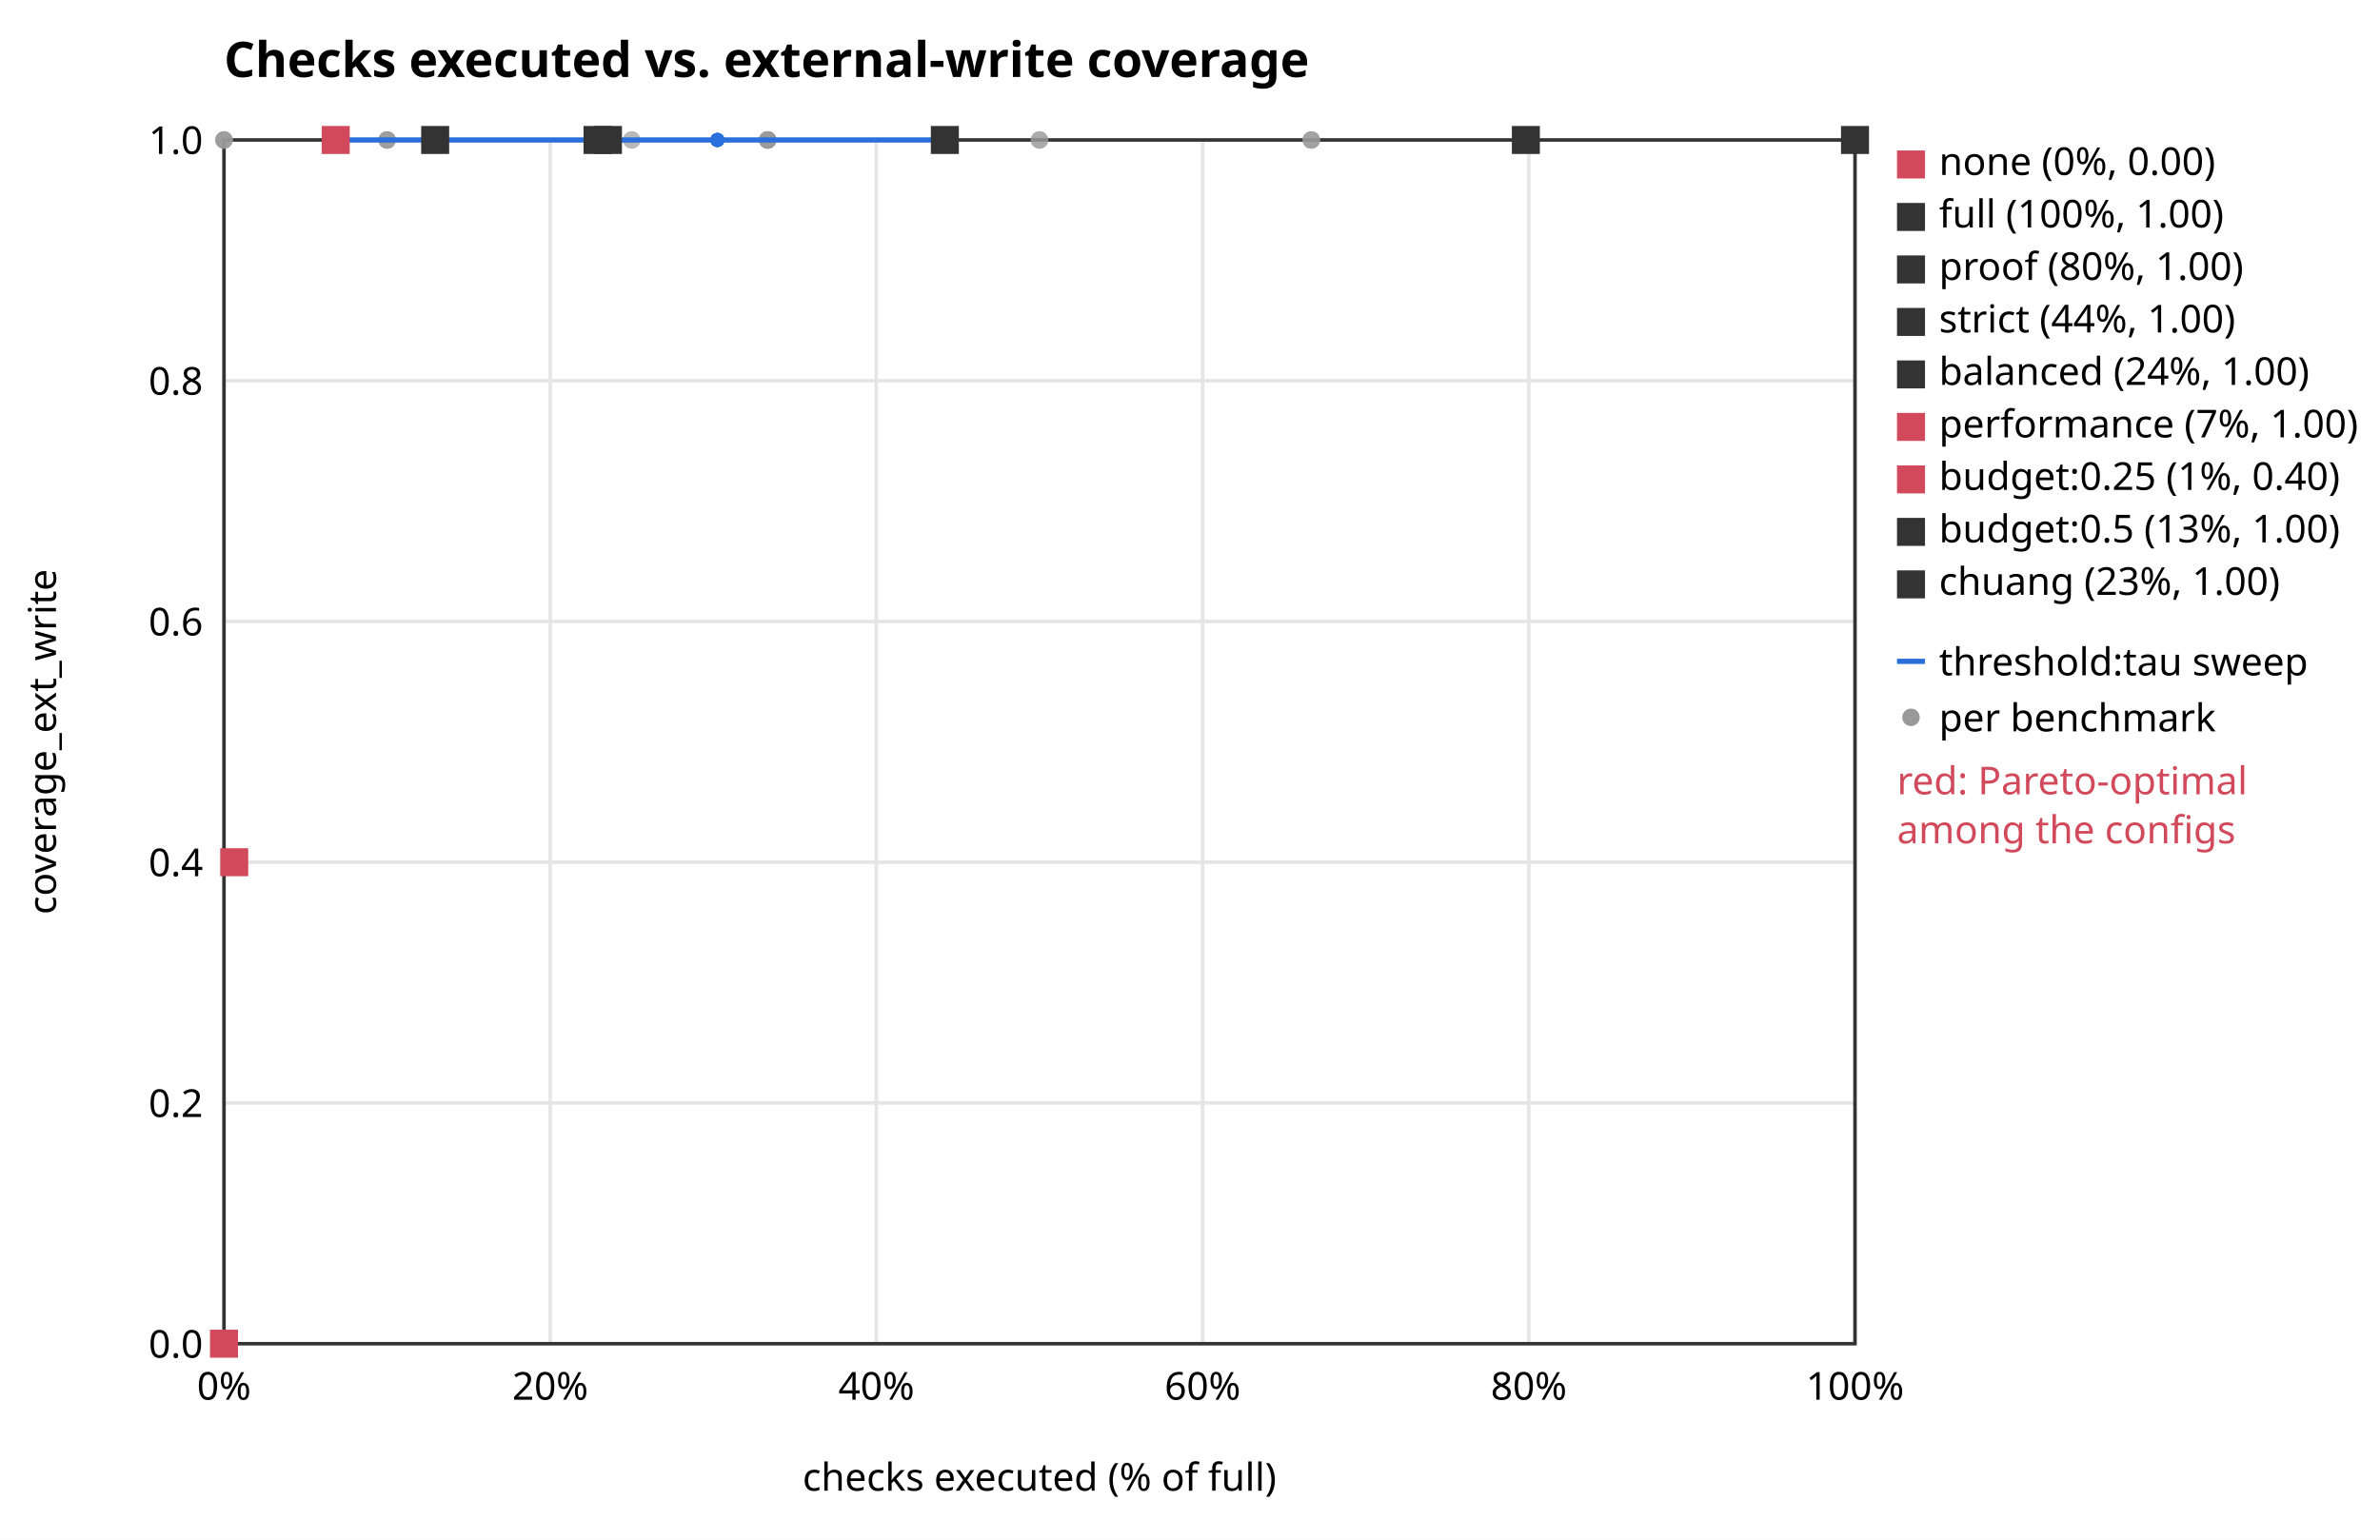
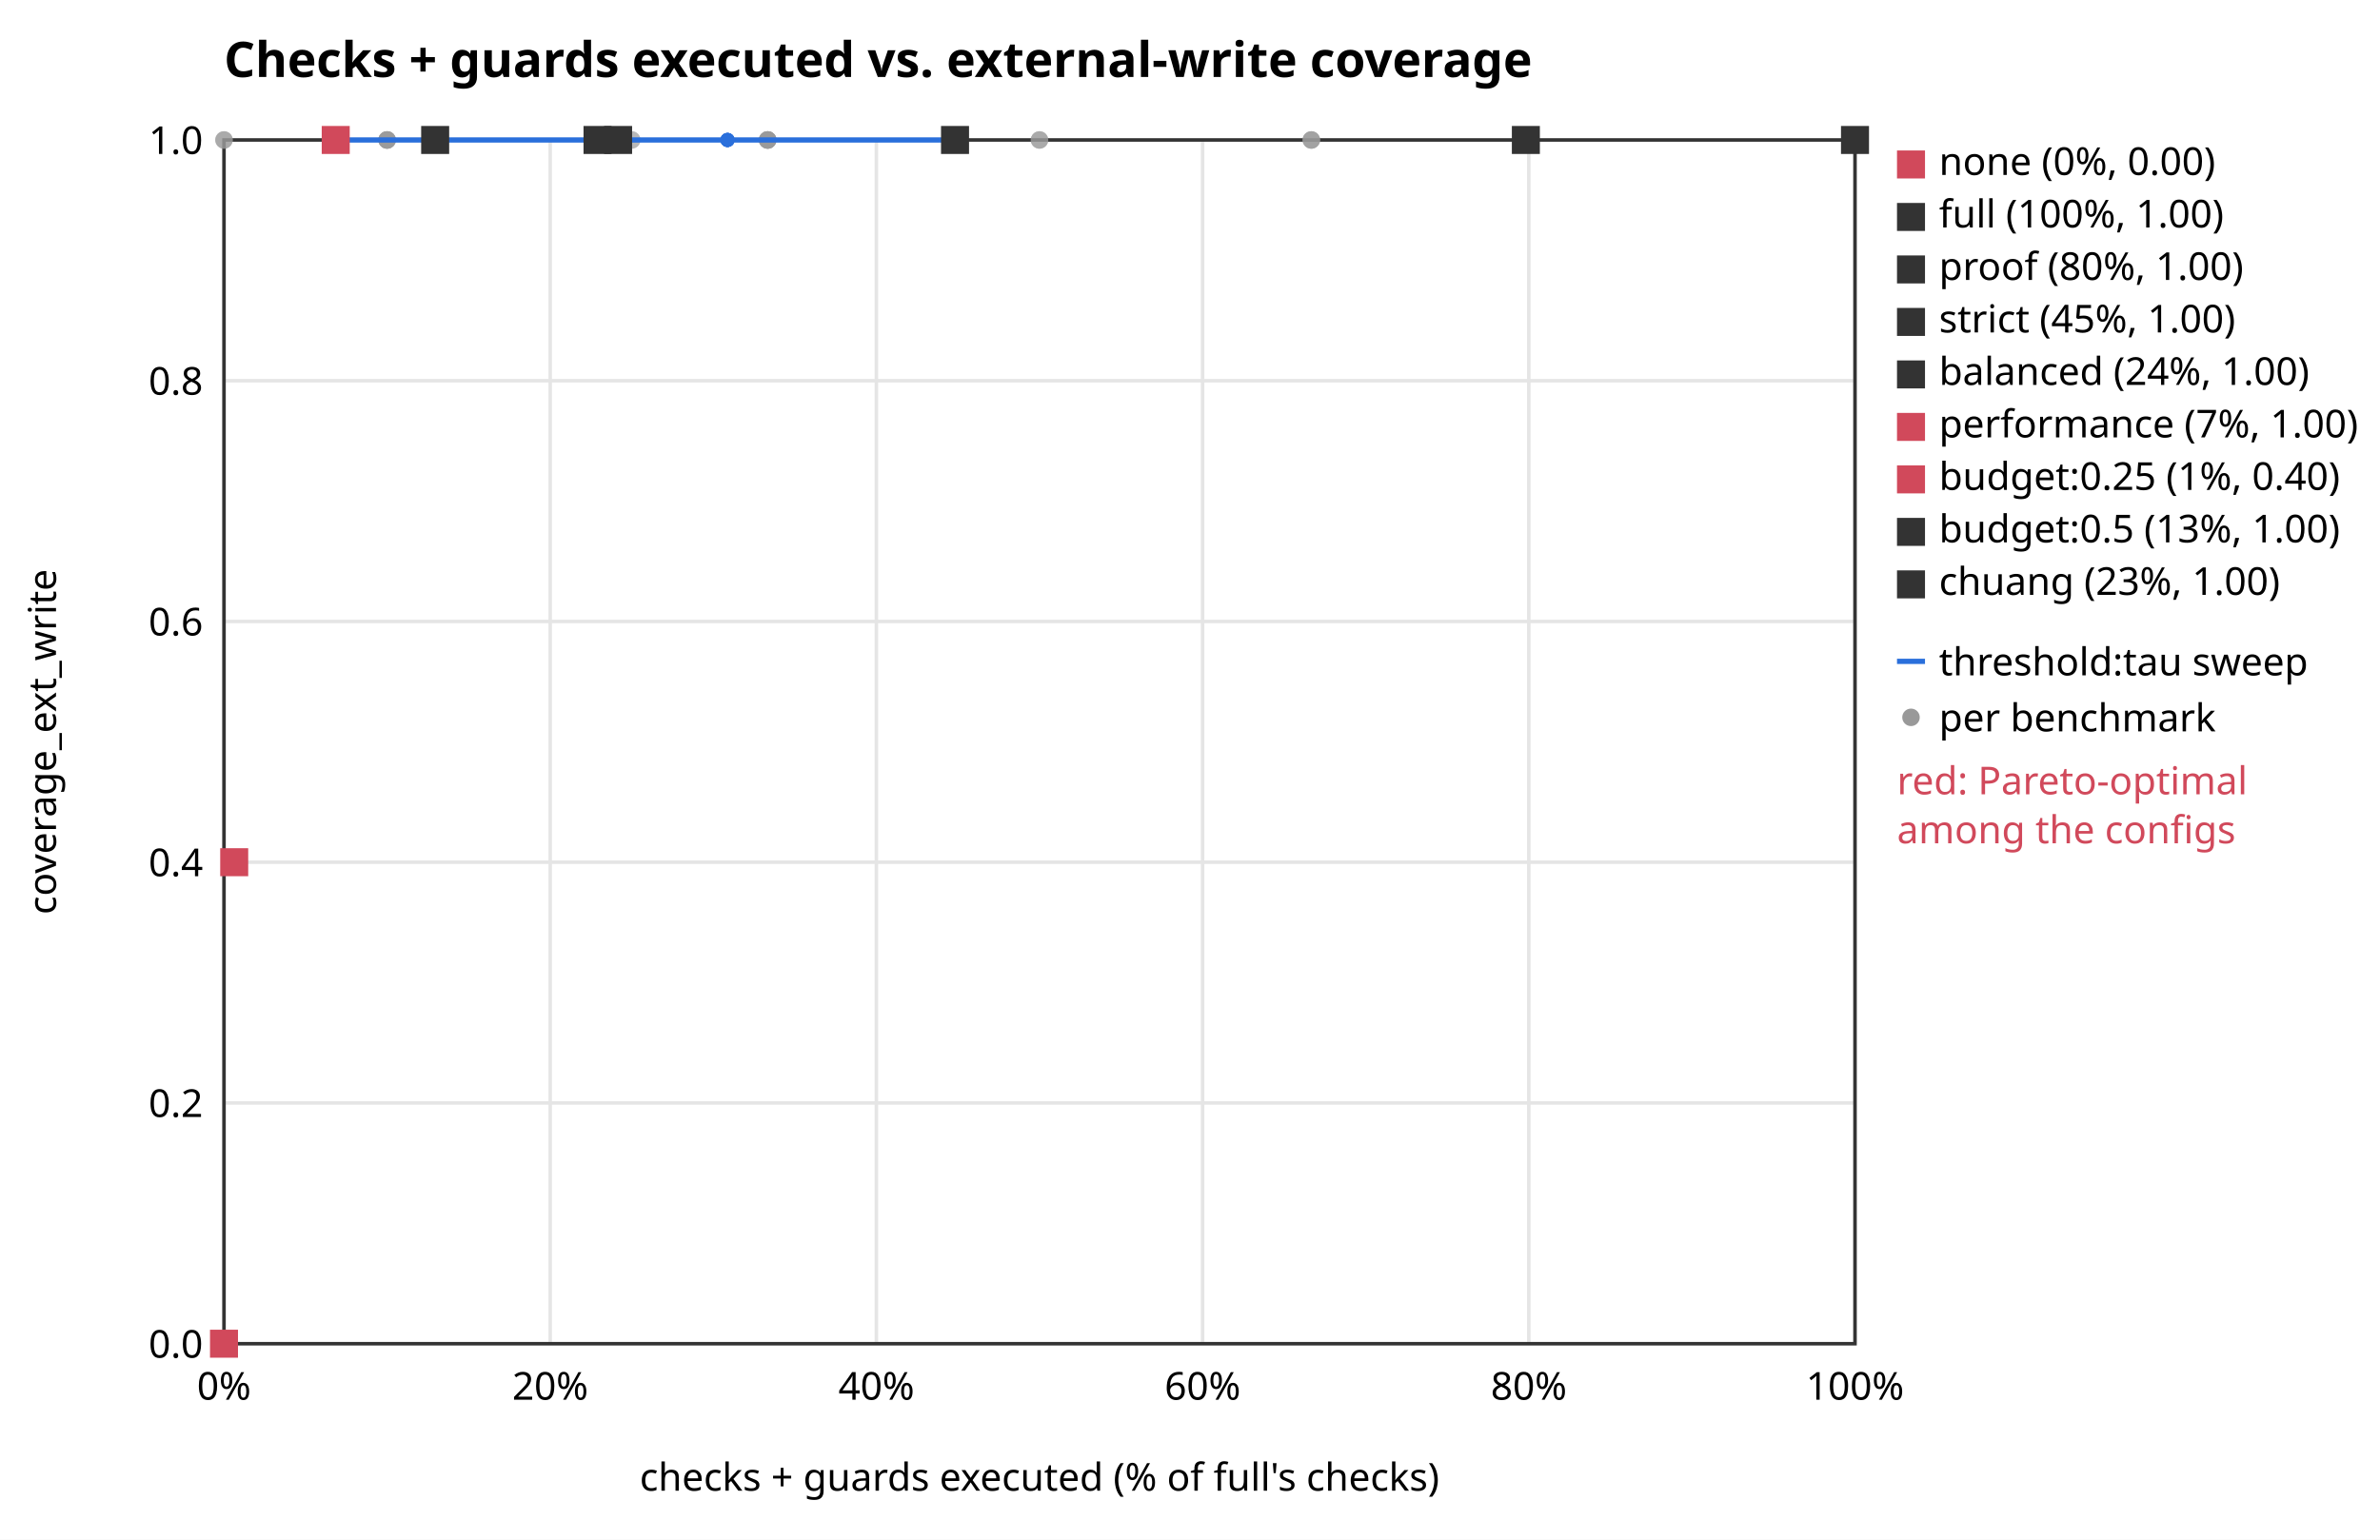
<svg xmlns="http://www.w3.org/2000/svg" width="680" height="440" viewBox="0 0 680 440" font-family="sans-serif" font-size="11">
  <rect width="680" height="440" fill="white" />
-   <text x="64" y="22" font-size="14" font-weight="bold">Checks executed vs. external-write coverage</text>
+   <text x="64" y="22" font-size="14" font-weight="bold">Checks + guards executed vs. external-write coverage</text>
  <line x1="64" x2="530" y1="384" y2="384" stroke="#e5e5e5" />
  <text x="58" y="388" text-anchor="end">0.0</text>
  <line y1="40" y2="384" x1="64" x2="64" stroke="#e5e5e5" />
  <text x="64" y="400" text-anchor="middle">0%</text>
  <line x1="64" x2="530" y1="315.2" y2="315.2" stroke="#e5e5e5" />
  <text x="58" y="319.2" text-anchor="end">0.2</text>
  <line y1="40" y2="384" x1="157.2" x2="157.2" stroke="#e5e5e5" />
  <text x="157.2" y="400" text-anchor="middle">20%</text>
  <line x1="64" x2="530" y1="246.4" y2="246.4" stroke="#e5e5e5" />
  <text x="58" y="250.4" text-anchor="end">0.4</text>
  <line y1="40" y2="384" x1="250.4" x2="250.4" stroke="#e5e5e5" />
  <text x="250.4" y="400" text-anchor="middle">40%</text>
  <line x1="64" x2="530" y1="177.6" y2="177.6" stroke="#e5e5e5" />
  <text x="58" y="181.6" text-anchor="end">0.6</text>
  <line y1="40" y2="384" x1="343.6" x2="343.6" stroke="#e5e5e5" />
  <text x="343.6" y="400" text-anchor="middle">60%</text>
  <line x1="64" x2="530" y1="108.8" y2="108.8" stroke="#e5e5e5" />
  <text x="58" y="112.8" text-anchor="end">0.8</text>
  <line y1="40" y2="384" x1="436.8" x2="436.8" stroke="#e5e5e5" />
  <text x="436.8" y="400" text-anchor="middle">80%</text>
  <line x1="64" x2="530" y1="40" y2="40" stroke="#e5e5e5" />
  <text x="58" y="44" text-anchor="end">1.0</text>
  <line y1="40" y2="384" x1="530" x2="530" stroke="#e5e5e5" />
  <text x="530" y="400" text-anchor="middle">100%</text>
  <rect x="64" y="40" width="466" height="344" fill="none" stroke="#333" />
-   <text x="297" y="426" text-anchor="middle">checks executed (% of full)</text>
+   <text x="297" y="426" text-anchor="middle">checks + guards executed (% of full's checks)</text>
  <text transform="translate(16 212) rotate(-90)" text-anchor="middle">coverage_ext_write</text>
  <circle cx="64" cy="384" r="2.5" fill="#999" fill-opacity="0.45" />
  <circle cx="530" cy="40" r="2.5" fill="#999" fill-opacity="0.45" />
  <circle cx="530" cy="40" r="2.5" fill="#999" fill-opacity="0.45" />
  <circle cx="530" cy="40" r="2.5" fill="#999" fill-opacity="0.45" />
  <circle cx="530" cy="40" r="2.5" fill="#999" fill-opacity="0.45" />
  <circle cx="110.6" cy="40" r="2.5" fill="#999" fill-opacity="0.45" />
  <circle cx="110.6" cy="40" r="2.5" fill="#999" fill-opacity="0.45" />
  <circle cx="110.6" cy="40" r="2.5" fill="#999" fill-opacity="0.45" />
  <circle cx="110.6" cy="40" r="2.5" fill="#999" fill-opacity="0.45" />
  <circle cx="64" cy="384" r="2.5" fill="#999" fill-opacity="0.45" />
  <circle cx="530" cy="40" r="2.5" fill="#999" fill-opacity="0.45" />
  <circle cx="530" cy="40" r="2.5" fill="#999" fill-opacity="0.45" />
-   <circle cx="64" cy="40" r="2.5" fill="#999" fill-opacity="0.45" />
-   <circle cx="64" cy="40" r="2.5" fill="#999" fill-opacity="0.45" />
+   <circle cx="110.6" cy="40" r="2.5" fill="#999" fill-opacity="0.45" />
+   <circle cx="110.6" cy="40" r="2.5" fill="#999" fill-opacity="0.45" />
  <circle cx="64" cy="40" r="2.5" fill="#999" fill-opacity="0.45" />
  <circle cx="64" cy="40" r="2.5" fill="#999" fill-opacity="0.45" />
  <circle cx="64" cy="40" r="2.5" fill="#999" fill-opacity="0.45" />
  <circle cx="110.6" cy="40" r="2.5" fill="#999" fill-opacity="0.45" />
  <circle cx="64" cy="384" r="2.5" fill="#999" fill-opacity="0.45" />
  <circle cx="530" cy="40" r="2.5" fill="#999" fill-opacity="0.45" />
  <circle cx="374.667" cy="40" r="2.5" fill="#999" fill-opacity="0.45" />
  <circle cx="374.667" cy="40" r="2.5" fill="#999" fill-opacity="0.45" />
  <circle cx="374.667" cy="40" r="2.5" fill="#999" fill-opacity="0.45" />
  <circle cx="219.333" cy="40" r="2.5" fill="#999" fill-opacity="0.45" />
  <circle cx="64" cy="384" r="2.5" fill="#999" fill-opacity="0.45" />
  <circle cx="219.333" cy="40" r="2.5" fill="#999" fill-opacity="0.45" />
  <circle cx="219.333" cy="40" r="2.5" fill="#999" fill-opacity="0.45" />
  <circle cx="64" cy="384" r="2.5" fill="#999" fill-opacity="0.45" />
  <circle cx="530" cy="40" r="2.5" fill="#999" fill-opacity="0.45" />
  <circle cx="374.667" cy="40" r="2.5" fill="#999" fill-opacity="0.45" />
  <circle cx="219.333" cy="40" r="2.5" fill="#999" fill-opacity="0.45" />
  <circle cx="219.333" cy="40" r="2.5" fill="#999" fill-opacity="0.45" />
  <circle cx="219.333" cy="40" r="2.5" fill="#999" fill-opacity="0.45" />
  <circle cx="64" cy="384" r="2.5" fill="#999" fill-opacity="0.45" />
  <circle cx="219.333" cy="40" r="2.5" fill="#999" fill-opacity="0.45" />
  <circle cx="219.333" cy="40" r="2.5" fill="#999" fill-opacity="0.45" />
  <circle cx="64" cy="384" r="2.5" fill="#999" fill-opacity="0.45" />
  <circle cx="530" cy="40" r="2.5" fill="#999" fill-opacity="0.45" />
  <circle cx="530" cy="40" r="2.5" fill="#999" fill-opacity="0.45" />
  <circle cx="297" cy="40" r="2.5" fill="#999" fill-opacity="0.45" />
  <circle cx="297" cy="40" r="2.5" fill="#999" fill-opacity="0.45" />
  <circle cx="180.5" cy="40" r="2.5" fill="#999" fill-opacity="0.45" />
  <circle cx="64" cy="384" r="2.5" fill="#999" fill-opacity="0.45" />
  <circle cx="180.5" cy="40" r="2.5" fill="#999" fill-opacity="0.45" />
  <circle cx="297" cy="40" r="2.5" fill="#999" fill-opacity="0.45" />
-   <path d="M270.0,40.0 L270.0,40.0 L270.0,40.0 L270.0,40.0 L205.0,40.0 L205.0,40.0 L205.0,40.0 L205.0,40.0 L205.0,40.0 L173.7,40.0 L173.7,40.0 L173.7,40.0 L173.7,40.0 L173.7,40.0 L173.7,40.0 L173.7,40.0 L95.9,40.0 L95.9,40.0 L95.9,40.0 L95.9,40.0 L95.9,40.0" fill="none" stroke="#2a6fdb" stroke-width="1.5" />
-   <circle cx="269.956" cy="40" r="2" fill="#2a6fdb" />
-   <circle cx="269.956" cy="40" r="2" fill="#2a6fdb" />
-   <circle cx="269.956" cy="40" r="2" fill="#2a6fdb" />
-   <circle cx="269.956" cy="40" r="2" fill="#2a6fdb" />
-   <circle cx="204.963" cy="40" r="2" fill="#2a6fdb" />
-   <circle cx="204.963" cy="40" r="2" fill="#2a6fdb" />
-   <circle cx="204.963" cy="40" r="2" fill="#2a6fdb" />
-   <circle cx="204.963" cy="40" r="2" fill="#2a6fdb" />
-   <circle cx="204.963" cy="40" r="2" fill="#2a6fdb" />
-   <circle cx="173.699" cy="40" r="2" fill="#2a6fdb" />
-   <circle cx="173.699" cy="40" r="2" fill="#2a6fdb" />
-   <circle cx="173.699" cy="40" r="2" fill="#2a6fdb" />
-   <circle cx="173.699" cy="40" r="2" fill="#2a6fdb" />
-   <circle cx="173.699" cy="40" r="2" fill="#2a6fdb" />
-   <circle cx="173.699" cy="40" r="2" fill="#2a6fdb" />
-   <circle cx="173.699" cy="40" r="2" fill="#2a6fdb" />
+   <path d="M272.9,40.0 L272.9,40.0 L272.9,40.0 L272.9,40.0 L207.9,40.0 L207.9,40.0 L207.9,40.0 L207.9,40.0 L207.9,40.0 L176.6,40.0 L176.6,40.0 L176.6,40.0 L176.6,40.0 L176.6,40.0 L176.6,40.0 L176.6,40.0 L95.9,40.0 L95.9,40.0 L95.9,40.0 L95.9,40.0 L95.9,40.0" fill="none" stroke="#2a6fdb" stroke-width="1.5" />
+   <circle cx="272.866" cy="40" r="2" fill="#2a6fdb" />
+   <circle cx="272.866" cy="40" r="2" fill="#2a6fdb" />
+   <circle cx="272.866" cy="40" r="2" fill="#2a6fdb" />
+   <circle cx="272.866" cy="40" r="2" fill="#2a6fdb" />
+   <circle cx="207.865" cy="40" r="2" fill="#2a6fdb" />
+   <circle cx="207.865" cy="40" r="2" fill="#2a6fdb" />
+   <circle cx="207.865" cy="40" r="2" fill="#2a6fdb" />
+   <circle cx="207.865" cy="40" r="2" fill="#2a6fdb" />
+   <circle cx="207.865" cy="40" r="2" fill="#2a6fdb" />
+   <circle cx="176.601" cy="40" r="2" fill="#2a6fdb" />
+   <circle cx="176.601" cy="40" r="2" fill="#2a6fdb" />
+   <circle cx="176.601" cy="40" r="2" fill="#2a6fdb" />
+   <circle cx="176.601" cy="40" r="2" fill="#2a6fdb" />
+   <circle cx="176.601" cy="40" r="2" fill="#2a6fdb" />
+   <circle cx="176.601" cy="40" r="2" fill="#2a6fdb" />
+   <circle cx="176.601" cy="40" r="2" fill="#2a6fdb" />
  <circle cx="95.922" cy="40" r="2" fill="#2a6fdb" />
  <circle cx="95.922" cy="40" r="2" fill="#2a6fdb" />
  <circle cx="95.922" cy="40" r="2" fill="#2a6fdb" />
  <circle cx="95.922" cy="40" r="2" fill="#2a6fdb" />
  <circle cx="95.922" cy="40" r="2" fill="#2a6fdb" />
  <rect x="60" y="380" width="8" height="8" fill="#d1495b" />
  <rect x="542" y="43" width="8" height="8" fill="#d1495b" />
  <text x="554" y="50">none (0%, 0.00)</text>
  <rect x="526" y="36" width="8" height="8" fill="#333" />
  <rect x="542" y="58" width="8" height="8" fill="#333" />
  <text x="554" y="65">full (100%, 1.00)</text>
  <rect x="431.96" y="36" width="8" height="8" fill="#333" />
  <rect x="542" y="73" width="8" height="8" fill="#333" />
  <text x="554" y="80">proof (80%, 1.00)</text>
-   <rect x="265.956" y="36" width="8" height="8" fill="#333" />
+   <rect x="268.866" y="36" width="8" height="8" fill="#333" />
  <rect x="542" y="88" width="8" height="8" fill="#333" />
-   <text x="554" y="95">strict (44%, 1.00)</text>
-   <rect x="169.699" y="36" width="8" height="8" fill="#333" />
+   <text x="554" y="95">strict (45%, 1.00)</text>
+   <rect x="172.601" y="36" width="8" height="8" fill="#333" />
  <rect x="542" y="103" width="8" height="8" fill="#333" />
  <text x="554" y="110">balanced (24%, 1.00)</text>
  <rect x="91.922" y="36" width="8" height="8" fill="#d1495b" />
  <rect x="542" y="118" width="8" height="8" fill="#d1495b" />
  <text x="554" y="125">performance (7%, 1.00)</text>
  <rect x="62.917" y="242.4" width="8" height="8" fill="#d1495b" />
  <rect x="542" y="133" width="8" height="8" fill="#d1495b" />
  <text x="554" y="140">budget:0.25 (1%, 0.40)</text>
  <rect x="120.334" y="36" width="8" height="8" fill="#333" />
  <rect x="542" y="148" width="8" height="8" fill="#333" />
  <text x="554" y="155">budget:0.5 (13%, 1.00)</text>
  <rect x="166.724" y="36" width="8" height="8" fill="#333" />
  <rect x="542" y="163" width="8" height="8" fill="#333" />
  <text x="554" y="170">chuang (23%, 1.00)</text>
  <line x1="542" x2="550" y1="189" y2="189" stroke="#2a6fdb" stroke-width="1.5" />
  <text x="554" y="193">threshold:tau sweep</text>
  <circle cx="546" cy="205" r="2.5" fill="#999" />
  <text x="554" y="209">per benchmark</text>
  <text x="542" y="227" fill="#d1495b">red: Pareto-optimal</text>
  <text x="542" y="241" fill="#d1495b">among the configs</text>
</svg>
